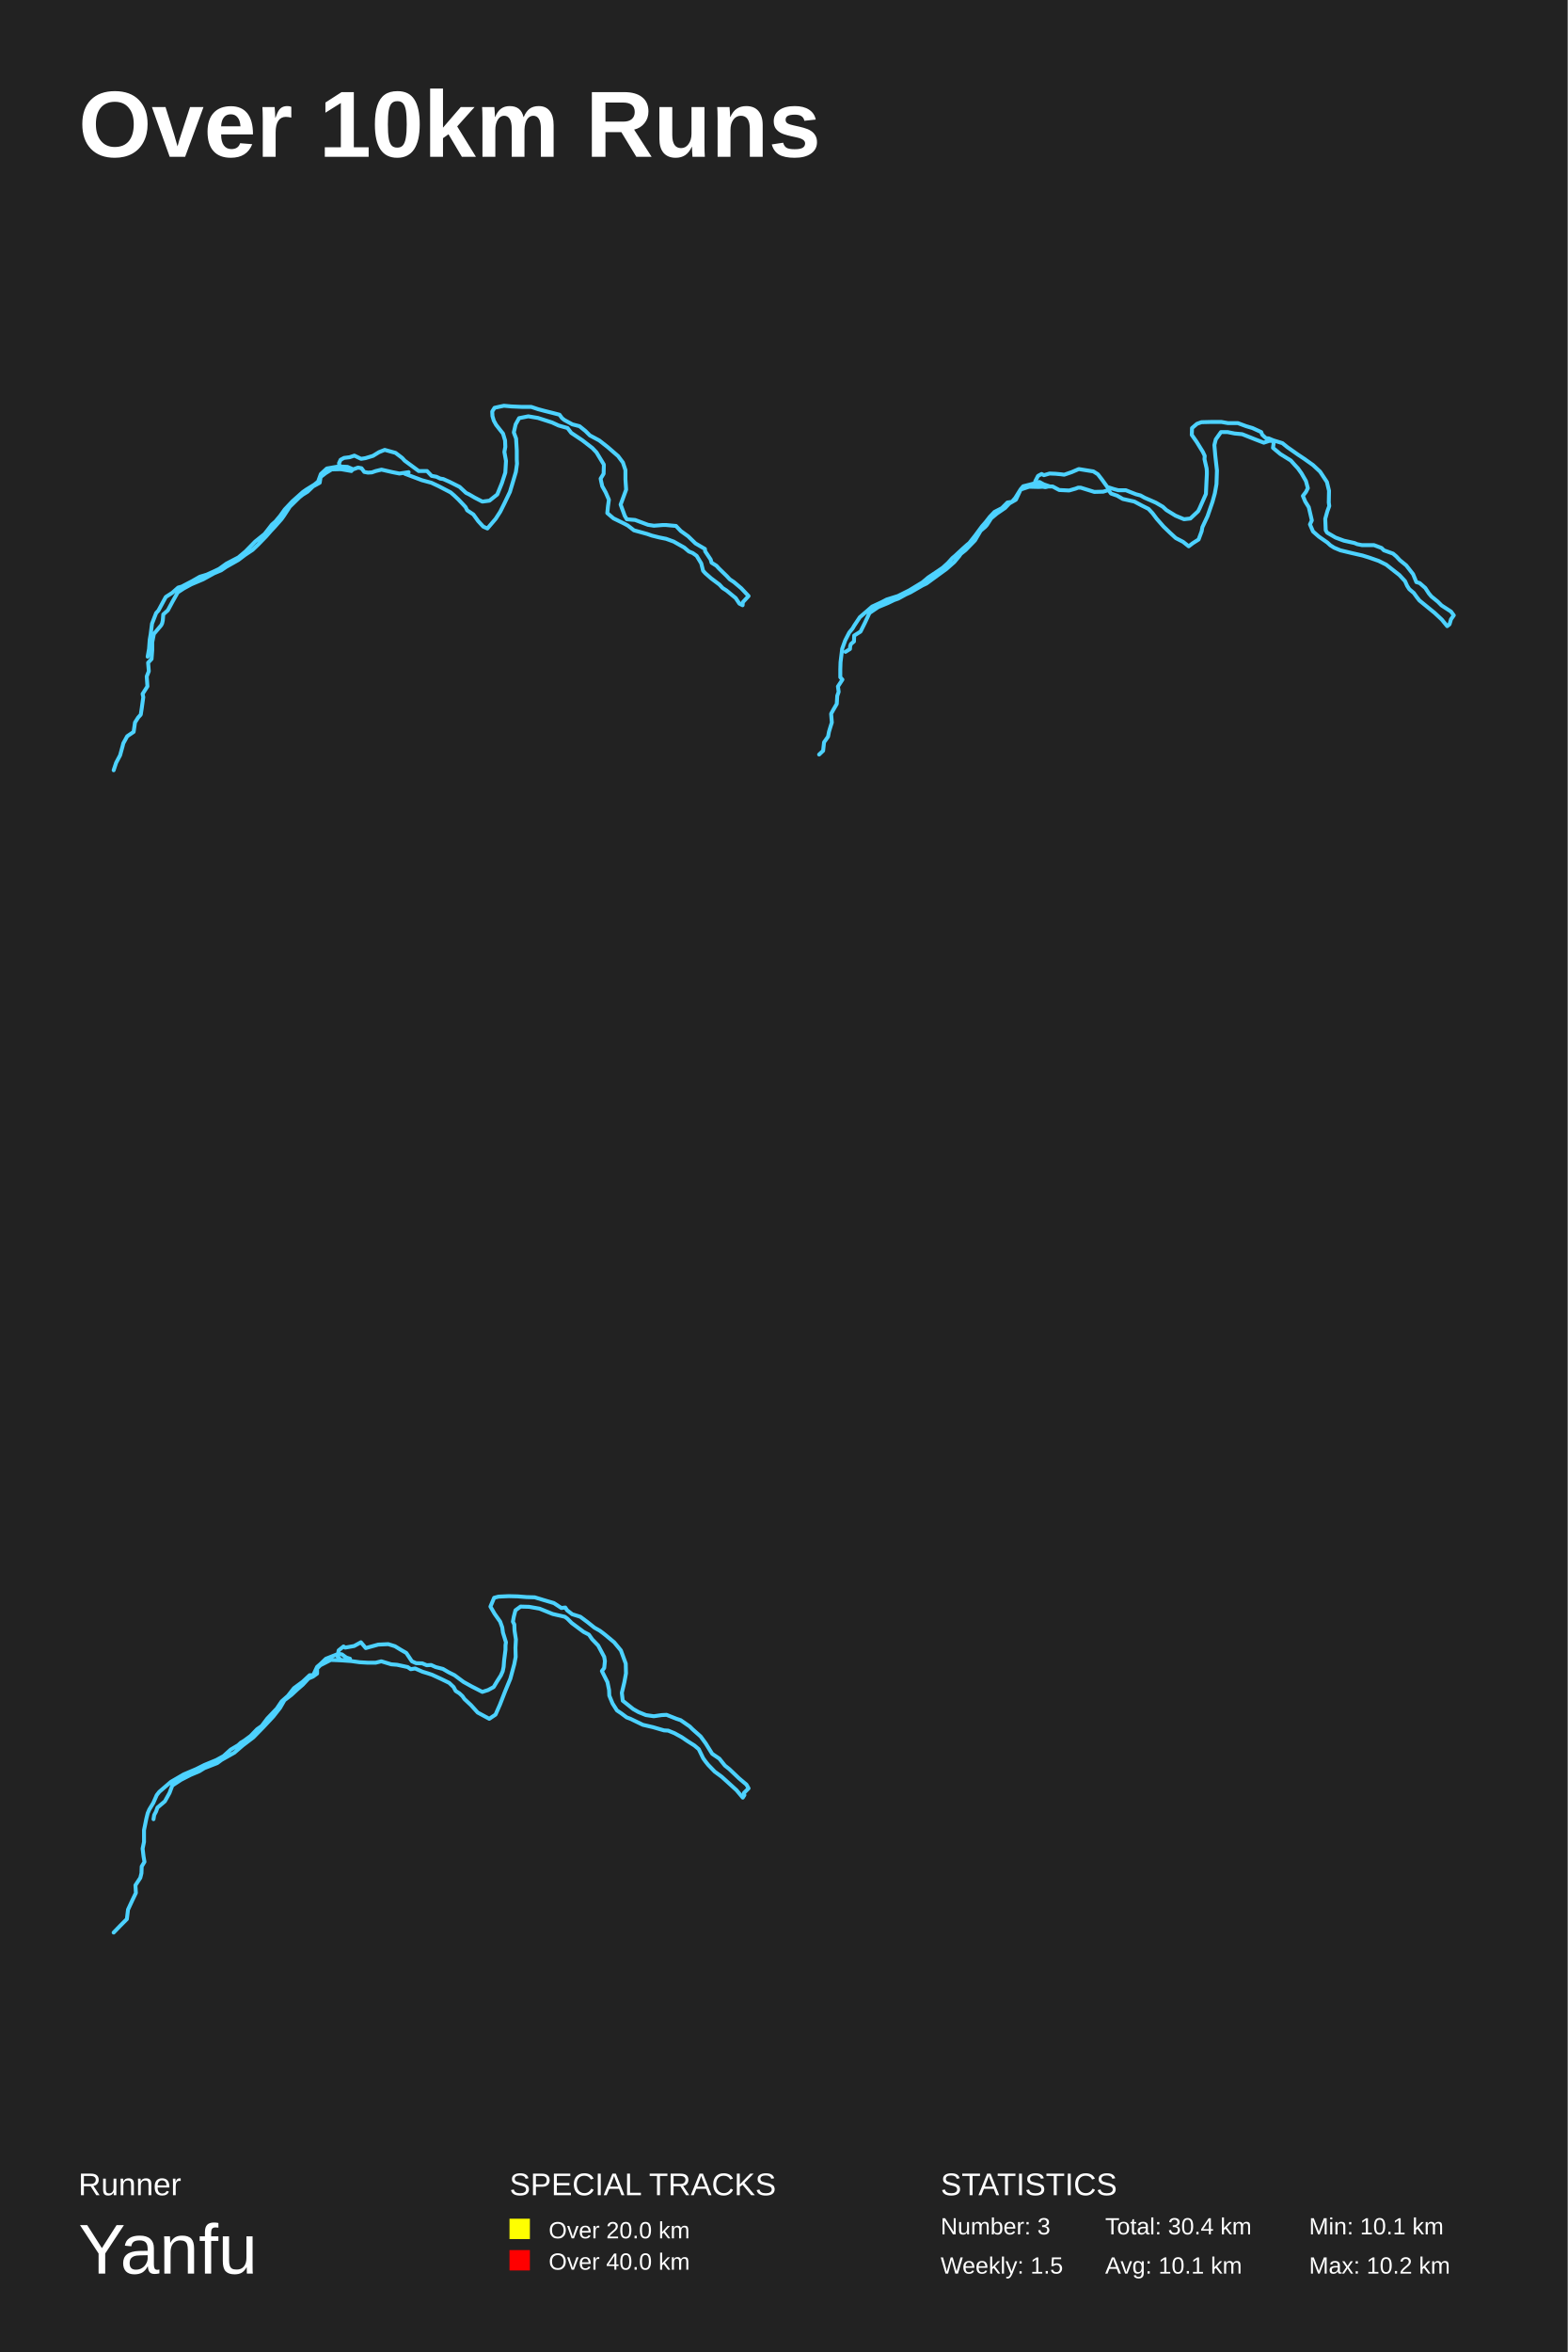
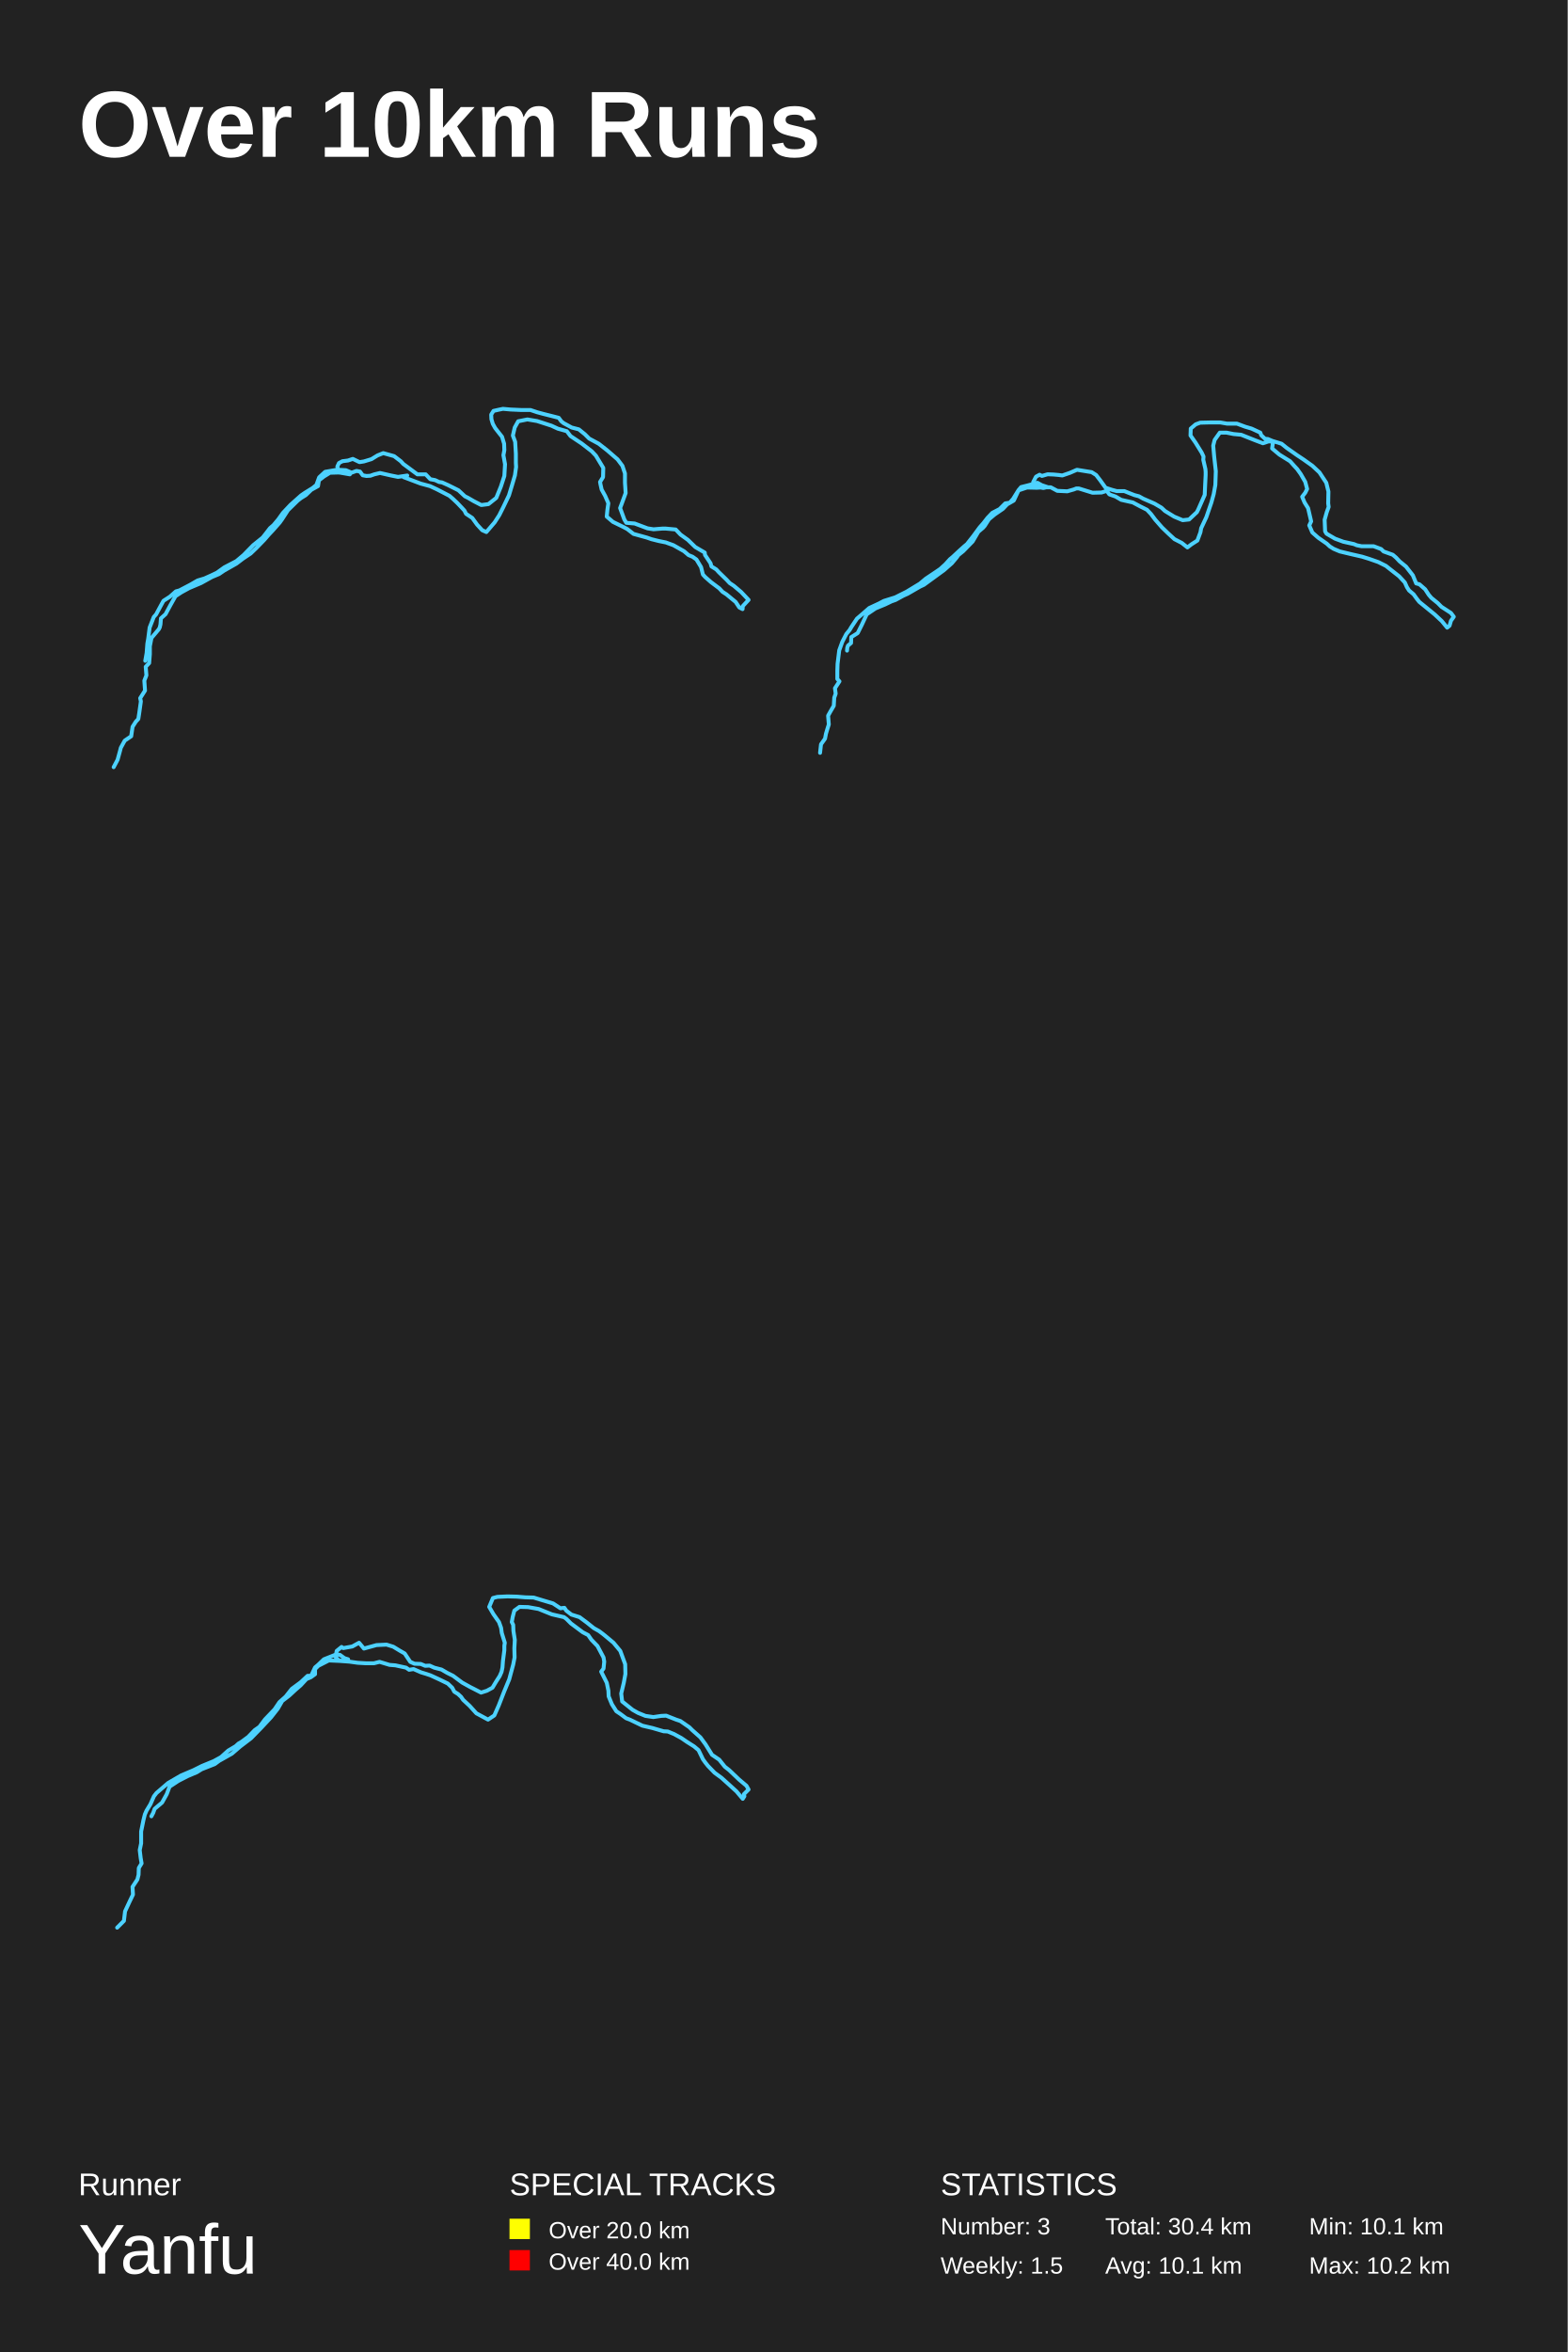
<svg xmlns="http://www.w3.org/2000/svg" baseProfile="full" height="300mm" version="1.1" viewBox="0,0,200,300" width="200mm">
  <defs />
  <rect fill="#222222" height="300" width="200" x="0" y="0" />
  <text fill="#FFFFFF" style="font-size:12px; font-family:Arial; font-weight:bold;" x="10" y="20">Over 10km Runs</text>
  <text fill="#FFFFFF" style="font-size:4px; font-family:Arial" x="10" y="280">Runner</text>
  <text fill="#FFFFFF" style="font-size:9px; font-family:Arial" x="10" y="290">Yanfu</text>
  <text fill="#FFFFFF" style="font-size:4px; font-family:Arial" x="65" y="280">SPECIAL TRACKS</text>
  <rect fill="yellow" height="2.6" width="2.6" x="65" y="283" />
  <text fill="#FFFFFF" style="font-size:3px; font-family:Arial" x="70" y="285.5">Over 20.0 km</text>
  <rect fill="red" height="2.6" width="2.6" x="65" y="287" />
  <text fill="#FFFFFF" style="font-size:3px; font-family:Arial" x="70" y="289.5">Over 40.0 km</text>
  <text fill="#FFFFFF" style="font-size:4px; font-family:Arial" x="120" y="280">STATISTICS</text>
  <text fill="#FFFFFF" style="font-size:3px; font-family:Arial" x="120" y="285">Number: 3</text>
  <text fill="#FFFFFF" style="font-size:3px; font-family:Arial" x="120" y="290">Weekly: 1.5</text>
  <text fill="#FFFFFF" style="font-size:3px; font-family:Arial" x="141" y="285">Total: 30.4 km</text>
  <text fill="#FFFFFF" style="font-size:3px; font-family:Arial" x="141" y="290">Avg: 10.1 km</text>
  <text fill="#FFFFFF" style="font-size:3px; font-family:Arial" x="167" y="285">Min: 10.1 km</text>
  <text fill="#FFFFFF" style="font-size:3px; font-family:Arial" x="167" y="290">Max: 10.2 km</text>
-   <polyline fill="none" opacity="1" points="14.5,98.246 14.822,97.279 15.321,96.341 15.643,95.168 15.731,94.816 16.229,93.908 17.05,93.351 17.225,92.149 17.636,91.504 17.958,91.152 18.075,90.39 18.28,88.924 18.192,88.514 18.808,87.546 18.72,86.286 18.984,85.612 18.896,84.527 19.335,84.058 19.423,82.915 19.423,81.918 19.628,80.863 20.566,79.749 20.683,79.514 20.771,79.133 20.83,78.371 21.416,77.844 22.031,76.7 22.676,75.557 23.438,75.059 24.405,74.531 25.929,73.886 27.306,73.124 28.215,72.743 28.86,72.303 30.413,71.424 31.263,70.779 32.23,70.134 32.962,69.43 33.959,68.404 34.545,67.73 35.043,67.202 35.922,66.206 36.215,65.795 36.977,64.623 38.208,63.421 38.618,63.098 39.234,62.717 39.937,62.043 40.787,61.574 40.904,60.841 41.549,60.343 42.311,59.874 43.366,59.845 43.747,59.874 45.036,59.874 45.681,59.639 46.12,59.727 46.472,60.196 46.941,60.284 47.439,60.255 47.937,60.079 48.67,59.903 50.077,60.226 50.956,60.402 52.128,60.226 51.659,60.431 53.828,61.252 55.029,61.574 55.908,61.985 57.491,62.805 57.931,63.186 58.458,63.685 59.073,64.33 59.396,64.681 59.601,65.092 60.392,65.62 61.008,66.47 61.652,67.173 62.18,67.408 63.235,66.176 63.821,65.268 64.348,64.212 65.052,62.747 65.433,61.486 65.814,60.196 65.96,59.141 65.931,58.613 65.931,57.47 65.843,55.946 65.55,55.154 65.784,54.128 66.224,53.337 67.396,53.102 68.627,53.308 70.444,53.894 71.264,54.275 72.407,54.597 72.876,55.213 74.283,56.151 75.572,57.148 76.1,57.705 77.038,59.258 77.008,60.431 76.627,61.046 76.686,61.369 76.832,62.014 77.272,62.805 77.682,63.743 77.565,64.564 77.477,65.444 78.268,66.118 79.587,66.763 80.085,67.027 80.877,67.642 82.576,68.111 83.162,68.316 84.1,68.551 84.979,68.727 85.946,69.079 87.295,69.841 87.881,70.339 88.379,70.544 88.877,70.896 89.463,71.863 89.698,72.801 89.991,73.124 90.723,73.769 91.778,74.56 92.188,75 92.687,75.322 93.859,76.29 94.328,76.993 94.738,77.199 94.767,76.818 95.5,76.026 94.562,75.029 93.624,74.238 93.097,73.886 92.716,73.476 91.72,72.508 91.397,72.157 90.782,71.775 90.665,71.365 89.961,70.31 89.932,70.017 88.73,69.313 87.793,68.404 86.855,67.73 86.24,67.085 84.979,66.968 84.54,66.968 83.426,67.056 82.664,66.939 81.023,66.323 79.968,66.235 79.704,65.795 79.177,64.359 79.441,63.655 79.88,62.454 79.792,61.134 79.792,59.962 79.47,58.994 78.855,58.174 77.536,57.03 76.452,56.18 75.25,55.535 74.693,54.978 73.931,54.363 73.023,54.128 71.997,53.571 71.704,53.337 71.382,52.897 70.356,52.633 69.418,52.399 68.656,52.194 67.777,51.9 66.576,51.9 65.257,51.842 64.29,51.754 63.733,51.871 63.088,52.018 62.795,52.487 62.825,53.073 63,53.659 63.293,54.187 63.821,54.861 64.173,55.301 64.436,56.18 64.466,57.001 64.348,57.646 64.554,58.789 64.466,60.284 64.026,61.633 63.44,63.069 62.444,63.861 61.535,63.978 60.568,63.48 59.865,63.069 59.454,62.864 58.634,62.102 57.989,61.779 57.344,61.457 56.553,61.105 56.172,61.046 55.674,60.812 55.059,60.695 54.473,60.079 53.74,60.079 53.418,60.079 51.63,58.76 51.308,58.408 50.458,57.763 49.08,57.382 48.348,57.675 47.586,58.144 46.619,58.438 46.062,58.525 45.212,58.115 44.597,58.32 43.893,58.408 43.454,58.643 43.249,59.082 43.366,59.639 43.659,59.874 44.831,60.079 45.007,59.845 44.333,59.551 43.219,59.493 41.695,59.757 40.933,60.46 40.582,61.428 40.113,61.809 39.116,62.424 38.648,62.747 37.3,63.949 36.332,64.975 35.746,65.795 35.131,66.528 34.691,66.909 34.193,67.554 33.754,68.111 32.552,69.079 31.321,70.339 30.413,71.101 28.889,71.893 27.951,72.567 27.277,72.889 26.369,73.3 25.49,73.564 24.522,74.121 23.174,74.824 22.735,74.941 21.973,75.616 21.152,76.143 20.83,76.73 20.215,77.873 19.921,78.195 19.394,79.544 19.218,80.921 19.101,81.596 19.013,82.768 18.837,83.765" stroke="#4DD2FF" stroke-dasharray="none" stroke-linecap="round" stroke-linejoin="round" stroke-width="0.5" />
-   <polyline fill="none" opacity="1" points="107.864,83.142 108.434,82.781 108.464,82.421 108.555,82.15 108.945,81.82 108.975,81.069 109.786,80.558 110.326,79.476 110.927,78.185 112.038,77.433 113.27,76.923 114.081,76.532 114.591,76.352 115.582,75.811 116.123,75.571 117.685,74.67 118.195,74.429 119.306,73.618 120.748,72.567 121.739,71.695 122.37,70.944 122.58,70.644 123.181,70.163 124.382,68.931 125.103,67.7 125.704,67.189 125.914,66.949 126.454,66.107 127.175,65.507 128.226,64.786 128.767,64.215 129.608,63.734 130.209,62.442 131.29,62.082 132.521,62.112 133.452,62.052 134.293,62.052 135.134,62.502 136.395,62.562 137.236,62.322 137.537,62.202 137.867,62.202 139.609,62.743 140.75,62.713 141.411,62.502 141.741,62.953 142.522,63.223 143.243,63.644 144.715,63.974 145.676,64.485 146.517,64.906 147.027,65.447 147.568,66.168 148.439,67.159 149.25,67.94 150.001,68.631 150.932,69.112 151.652,69.683 152.163,69.292 152.914,68.811 153.304,67.76 153.394,67.249 154.055,65.837 154.686,64.005 154.986,62.923 155.196,61.751 155.256,60.009 155.046,58.146 154.926,56.764 155.106,56.043 155.767,55.112 156.608,55.112 157.509,55.292 158.47,55.382 160.212,56.073 161.233,56.464 161.954,56.224 162.524,56.254 162.404,57.125 163.335,57.906 164.687,58.747 165.197,59.318 165.588,59.738 166.038,60.369 166.609,61.361 166.849,62.262 166.609,62.743 166.219,63.253 166.519,63.974 166.969,64.695 167.36,66.378 167.12,66.889 167.51,67.79 168.261,68.451 169.342,69.202 169.732,69.562 170.213,69.863 170.994,70.193 172.496,70.554 173.817,70.854 174.688,71.125 175.889,71.545 176.85,72.026 177.841,72.807 178.532,73.348 179.253,74.129 179.523,74.73 179.794,75.15 180.364,75.631 180.755,76.172 181.085,76.592 181.896,77.253 183.037,78.185 183.938,79.026 184.629,79.867 184.929,79.627 185.11,78.996 185.47,78.485 185.11,78.004 183.908,77.223 183.428,76.742 182.617,76.082 182.286,75.691 181.836,75 181.115,74.369 180.695,74.249 180.274,73.228 179.403,72.116 178.592,71.455 178.142,70.974 177.721,70.614 176.55,70.193 176.25,69.893 175.289,69.532 173.757,69.532 173.156,69.412 172.796,69.262 171.444,68.962 170.393,68.571 169.312,67.94 169.132,67.64 169.072,66.168 169.342,65.206 169.582,64.545 169.522,64.095 169.552,62.593 169.282,61.481 168.411,60.159 167.51,59.318 166.369,58.507 165.558,57.966 164.236,57.035 163.606,56.524 162.434,56.163 161.864,55.923 161.503,55.893 161.023,55.442 160.903,55.112 159.791,54.601 158.981,54.361 157.929,53.97 156.668,53.97 155.827,53.82 154.506,53.82 153.274,53.85 152.704,54.06 152.073,54.601 152.043,55.472 152.674,56.374 153.454,57.636 153.695,58.146 153.665,58.567 153.935,59.738 153.965,60.099 153.965,60.49 153.905,61.691 153.845,63.013 153.034,64.846 152.854,65.206 151.863,66.138 151.052,66.228 149.971,65.777 148.799,65.056 148.349,64.635 147.478,64.125 146.937,63.884 146.036,63.494 145.496,63.193 144.925,63.043 144.234,62.773 143.633,62.532 142.672,62.532 142.102,62.382 141.261,62.112 140.57,61.15 140.06,60.49 139.489,60.129 138.558,59.979 137.627,59.829 136.726,60.219 135.765,60.55 135.314,60.49 134.654,60.429 133.903,60.399 133.182,60.61 132.882,60.459 132.431,60.7 132.071,61.391 132.341,61.962 133.362,62.142 133.873,62.022 133.152,61.781 132.611,61.481 131.38,61.811 130.539,62.022 130.209,62.412 129.518,63.524 129.097,64.005 128.527,64.095 127.806,64.816 126.875,65.296 126.274,65.927 125.734,66.618 125.283,67.129 124.442,68.271 123.661,69.262 123.331,69.532 122.73,70.073 121.859,70.884 121.499,71.185 120.928,71.816 120.268,72.416 119.697,72.807 118.435,73.648 117.685,74.279 116.003,75.3 114.561,76.021 113.12,76.472 112.489,76.803 111.258,77.373 110.537,78.004 109.696,78.725 108.975,79.807 108.765,80.167 108.344,80.678 107.834,81.669 107.443,82.751 107.233,84.463 107.203,85.365 107.203,86.386 107.473,86.687 106.903,87.558 106.993,88.249 106.813,88.759 106.753,89.781 106.332,90.502 106.032,91.043 106.122,92.154 105.942,92.725 105.761,93.326 105.641,93.957 105.131,94.678 105.011,95.759 104.5,96.24" stroke="#4DD2FF" stroke-dasharray="none" stroke-linecap="round" stroke-linejoin="round" stroke-width="0.5" />
-   <polyline fill="none" opacity="1" points="19.585,232.038 19.673,231.506 19.91,231.062 20.087,230.559 21.033,229.761 21.624,228.696 21.979,227.75 23.103,227.011 24.315,226.39 25.438,225.917 26.059,225.532 27.714,224.882 28.276,224.468 29.902,223.551 30.966,222.634 32.326,221.599 33.597,220.298 34.868,218.938 35.726,217.844 36.287,216.868 37.174,216.188 37.972,215.449 38.623,214.887 39.362,214.088 39.923,213.852 40.455,213.467 40.455,212.817 40.869,212.403 42.2,211.723 43.559,211.782 44.801,211.871 45.865,212.018 46.87,212.078 47.935,212.078 48.644,211.9 49.915,212.285 50.654,212.344 52.014,212.639 52.399,212.906 52.96,212.817 53.906,213.231 54.586,213.438 55.118,213.615 56.271,214.147 57.306,214.65 57.868,215.182 58.134,215.685 58.607,215.981 58.991,216.336 59.257,216.72 60.085,217.489 60.942,218.435 62.42,219.234 63.218,218.701 63.78,217.43 64.46,215.685 65.11,214.118 65.613,212.255 65.79,211.338 65.761,210.185 65.82,209.12 65.642,207.967 65.613,207.198 65.435,206.843 65.554,206.193 65.761,205.394 66.411,204.921 67.505,204.951 68.835,205.187 70.52,205.868 72.057,206.222 72.382,206.459 72.944,207.021 74.452,208.145 75.132,208.499 75.546,209.091 76.314,209.889 77.083,211.338 77.172,211.871 77.083,212.758 76.787,213.142 77.497,214.561 77.704,215.567 77.733,216.277 78.147,217.282 78.709,218.169 79.241,218.524 79.95,219.056 80.423,219.234 82.02,220.003 83.291,220.298 84.71,220.712 85.242,220.742 86.04,221.067 86.957,221.57 87.696,222.073 88.582,222.634 89.144,223.107 89.706,224.261 90.001,224.675 90.356,225.118 91.184,225.976 92.071,226.626 92.987,227.454 93.963,228.342 94.761,229.288 94.968,228.963 94.909,228.696 95.5,228.105 95.234,227.632 94.288,226.833 93.046,225.651 92.485,225.207 91.775,224.32 90.859,223.699 90.031,222.368 89.381,221.481 88.346,220.564 87.991,220.21 86.838,219.411 86.306,219.234 85.035,218.731 84.414,218.761 83.409,218.908 82.404,218.761 81.458,218.376 80.778,217.992 79.448,216.927 79.33,215.922 79.655,214.561 79.862,213.438 79.832,212.196 79.211,210.51 78.354,209.475 77.29,208.588 76.994,208.352 76.521,207.997 75.841,207.612 74.954,206.903 74.038,206.222 73.003,205.897 72.353,205.394 72.116,205.04 71.614,205.099 70.668,204.478 69.278,204.064 68.214,203.739 67.15,203.709 66.056,203.62 64.903,203.591 63.603,203.65 63.041,203.798 62.568,204.921 63.1,205.838 63.809,206.843 64.076,207.583 64.164,208.233 64.43,209.091 64.549,209.475 64.489,209.86 64.489,210.422 64.312,211.811 64.253,212.61 64.135,213.172 63.898,213.704 63.425,214.443 62.982,215.182 62.272,215.567 61.533,215.803 60.558,215.301 60.203,215.123 59.139,214.532 57.986,213.674 57.217,213.29 56.508,212.876 55.591,212.639 55.0,212.373 54.438,212.403 53.877,212.166 53.078,212.137 52.546,211.9 51.837,210.836 51.216,210.481 50.388,209.978 49.531,209.712 48.26,209.771 47.077,210.096 46.664,210.215 46.043,209.475 45.185,209.948 44.032,210.155 43.826,210.008 43.205,210.51 43.057,211.279 43.471,211.723 44.446,211.811 44.653,211.575 44.18,211.427 43.619,211.013 43.146,210.954 41.579,211.575 40.84,212.285 40.455,212.61 39.953,213.674 39.509,213.674 38.623,214.502 37.499,215.33 36.731,216.306 35.932,217.016 35.312,217.933 34.75,218.524 34.1,219.204 33.39,220.15 32.799,220.564 31.971,221.422 31.173,222.013 30.73,222.28 30.375,222.605 29.429,223.167 28.512,223.995 27.596,224.497 26.088,225.118 25.024,225.651 23.428,226.331 21.802,227.277 20.324,228.549 19.999,228.963 19.555,229.968 19.053,230.796 18.846,231.269 18.668,231.979 18.52,232.718 18.373,233.428 18.373,234.936 18.195,235.793 18.314,236.799 18.432,237.479 18.077,238.07 18.047,238.928 17.9,239.519 17.279,240.466 17.338,241.441 16.924,242.299 16.333,243.571 16.185,244.783 15.83,245.138 15.328,245.641 14.5,246.498" stroke="#4DD2FF" stroke-dasharray="none" stroke-linecap="round" stroke-linejoin="round" stroke-width="0.5" />
+   <polyline fill="none" opacity="1" points="14.5,97.853 15,96.912 15.324,95.734 15.412,95.381 15.912,94.469 16.736,93.91 16.913,92.703 17.325,92.055 17.648,91.702 17.766,90.937 17.972,89.465 17.884,89.053 18.501,88.082 18.413,86.817 18.678,86.14 18.59,85.051 19.031,84.58 19.119,83.432 19.119,82.431 19.325,81.372 20.267,80.254 20.384,80.018 20.473,79.635 20.532,78.87 21.12,78.34 21.738,77.193 22.385,76.045 23.15,75.545 24.121,75.015 25.651,74.367 27.034,73.602 27.946,73.219 28.593,72.778 30.153,71.895 31.006,71.248 31.977,70.6 32.712,69.894 33.713,68.864 34.301,68.187 34.801,67.657 35.684,66.656 35.978,66.244 36.743,65.067 37.979,63.86 38.391,63.537 39.009,63.154 39.715,62.477 40.568,62.006 40.686,61.27 41.333,60.77 42.098,60.299 43.157,60.27 43.54,60.299 44.835,60.299 45.482,60.064 45.923,60.152 46.276,60.623 46.747,60.711 47.247,60.682 47.747,60.505 48.483,60.329 49.895,60.652 50.778,60.829 51.955,60.652 51.484,60.858 53.661,61.682 54.868,62.006 55.75,62.418 57.339,63.242 57.78,63.625 58.31,64.125 58.928,64.773 59.252,65.126 59.458,65.538 60.252,66.068 60.87,66.921 61.517,67.627 62.047,67.863 63.106,66.627 63.694,65.714 64.224,64.655 64.93,63.183 65.313,61.918 65.695,60.623 65.842,59.563 65.813,59.034 65.813,57.886 65.724,56.355 65.43,55.561 65.666,54.531 66.107,53.736 67.284,53.5 68.52,53.706 70.344,54.295 71.168,54.678 72.315,55.001 72.786,55.62 74.198,56.561 75.493,57.562 76.022,58.121 76.964,59.681 76.934,60.858 76.552,61.476 76.611,61.8 76.758,62.448 77.199,63.242 77.611,64.184 77.493,65.008 77.405,65.891 78.2,66.568 79.524,67.215 80.024,67.48 80.818,68.098 82.525,68.569 83.113,68.775 84.055,69.011 84.937,69.187 85.908,69.541 87.262,70.306 87.85,70.806 88.35,71.012 88.851,71.365 89.439,72.337 89.674,73.278 89.969,73.602 90.704,74.25 91.763,75.044 92.175,75.486 92.675,75.809 93.852,76.781 94.323,77.487 94.735,77.693 94.764,77.31 95.5,76.516 94.558,75.515 93.617,74.72 93.087,74.367 92.705,73.955 91.705,72.984 91.381,72.631 90.763,72.248 90.645,71.836 89.939,70.777 89.91,70.482 88.703,69.776 87.762,68.864 86.82,68.187 86.203,67.539 84.937,67.421 84.496,67.421 83.378,67.51 82.613,67.392 80.965,66.774 79.906,66.686 79.641,66.244 79.112,64.802 79.376,64.096 79.818,62.889 79.73,61.565 79.73,60.387 79.406,59.416 78.788,58.592 77.464,57.444 76.375,56.591 75.169,55.943 74.61,55.384 73.845,54.766 72.933,54.531 71.903,53.971 71.609,53.736 71.285,53.294 70.256,53.03 69.314,52.794 68.549,52.588 67.666,52.294 66.46,52.294 65.136,52.235 64.165,52.147 63.606,52.264 62.959,52.411 62.665,52.882 62.694,53.471 62.871,54.06 63.165,54.589 63.694,55.266 64.047,55.708 64.312,56.591 64.342,57.415 64.224,58.062 64.43,59.21 64.342,60.711 63.9,62.065 63.312,63.507 62.311,64.302 61.399,64.419 60.428,63.919 59.722,63.507 59.31,63.301 58.487,62.536 57.839,62.212 57.192,61.888 56.398,61.535 56.015,61.476 55.515,61.241 54.897,61.123 54.309,60.505 53.573,60.505 53.249,60.505 51.455,59.181 51.131,58.828 50.278,58.18 48.895,57.797 48.159,58.092 47.394,58.563 46.423,58.857 45.864,58.945 45.011,58.533 44.393,58.739 43.687,58.828 43.246,59.063 43.04,59.504 43.157,60.064 43.452,60.299 44.629,60.505 44.805,60.27 44.128,59.975 43.01,59.916 41.48,60.181 40.715,60.888 40.362,61.859 39.892,62.242 38.891,62.86 38.42,63.183 37.067,64.39 36.096,65.42 35.508,66.244 34.89,66.98 34.448,67.363 33.948,68.01 33.507,68.569 32.301,69.541 31.065,70.806 30.153,71.571 28.623,72.366 27.681,73.043 27.005,73.367 26.092,73.779 25.21,74.044 24.239,74.603 22.885,75.309 22.444,75.427 21.679,76.104 20.855,76.633 20.532,77.222 19.914,78.37 19.62,78.694 19.09,80.048 18.913,81.431 18.796,82.108 18.707,83.285 18.531,84.286" stroke="#4DD2FF" stroke-dasharray="none" stroke-linecap="round" stroke-linejoin="round" stroke-width="0.5" />
+   <polyline fill="none" opacity="1" points="108.061,82.985 108.091,82.622 108.182,82.351 108.574,82.019 108.604,81.264 109.419,80.751 109.962,79.664 110.566,78.366 111.683,77.611 112.92,77.098 113.735,76.706 114.248,76.525 115.244,75.981 115.787,75.74 117.356,74.834 117.869,74.592 118.986,73.777 120.434,72.721 121.43,71.845 122.064,71.091 122.275,70.789 122.879,70.306 124.086,69.068 124.81,67.83 125.414,67.317 125.625,67.076 126.168,66.23 126.893,65.627 127.949,64.902 128.492,64.329 129.337,63.846 129.941,62.548 131.027,62.185 132.265,62.215 133.2,62.155 134.045,62.155 134.89,62.608 136.158,62.668 137.003,62.427 137.304,62.306 137.636,62.306 139.387,62.849 140.534,62.819 141.197,62.608 141.529,63.061 142.314,63.332 143.038,63.755 144.517,64.087 145.483,64.6 146.328,65.023 146.841,65.566 147.384,66.291 148.259,67.287 149.074,68.072 149.829,68.766 150.764,69.249 151.488,69.823 152.001,69.43 152.756,68.947 153.148,67.891 153.239,67.378 153.903,65.959 154.537,64.117 154.838,63.031 155.05,61.853 155.11,60.102 154.899,58.231 154.778,56.842 154.959,56.117 155.623,55.182 156.468,55.182 157.373,55.363 158.339,55.453 160.089,56.148 161.115,56.54 161.84,56.299 162.413,56.329 162.292,57.204 163.228,57.989 164.586,58.834 165.099,59.408 165.491,59.831 165.944,60.465 166.518,61.461 166.759,62.366 166.518,62.849 166.125,63.363 166.427,64.087 166.88,64.812 167.272,66.502 167.031,67.015 167.423,67.921 168.177,68.585 169.264,69.34 169.656,69.702 170.139,70.004 170.924,70.336 172.433,70.698 173.76,71 174.636,71.272 175.843,71.694 176.808,72.177 177.804,72.962 178.499,73.506 179.223,74.291 179.494,74.894 179.766,75.317 180.339,75.8 180.732,76.343 181.064,76.766 181.879,77.43 183.025,78.366 183.931,79.211 184.625,80.057 184.927,79.815 185.108,79.181 185.47,78.668 185.108,78.185 183.901,77.4 183.418,76.917 182.603,76.253 182.271,75.86 181.818,75.166 181.094,74.532 180.671,74.411 180.249,73.385 179.374,72.268 178.559,71.604 178.106,71.121 177.684,70.759 176.507,70.336 176.205,70.034 175.239,69.672 173.7,69.672 173.096,69.551 172.734,69.4 171.376,69.098 170.32,68.706 169.234,68.072 169.053,67.77 168.992,66.291 169.264,65.325 169.505,64.661 169.445,64.208 169.475,62.698 169.203,61.581 168.328,60.253 167.423,59.408 166.276,58.593 165.461,58.05 164.133,57.114 163.5,56.6 162.323,56.238 161.749,55.997 161.387,55.967 160.904,55.514 160.784,55.182 159.667,54.668 158.852,54.427 157.796,54.034 156.528,54.034 155.683,53.884 154.355,53.884 153.118,53.914 152.545,54.125 151.911,54.668 151.881,55.544 152.515,56.45 153.299,57.717 153.541,58.231 153.51,58.653 153.782,59.831 153.812,60.193 153.812,60.585 153.752,61.793 153.692,63.121 152.877,64.963 152.696,65.325 151.7,66.261 150.885,66.351 149.798,65.898 148.621,65.174 148.169,64.751 147.294,64.238 146.75,63.997 145.845,63.604 145.302,63.302 144.728,63.151 144.034,62.88 143.431,62.638 142.465,62.638 141.892,62.487 141.047,62.215 140.352,61.249 139.839,60.585 139.266,60.223 138.33,60.072 137.395,59.921 136.49,60.314 135.524,60.646 135.071,60.585 134.407,60.525 133.653,60.495 132.928,60.706 132.627,60.555 132.174,60.797 131.812,61.491 132.083,62.065 133.11,62.246 133.623,62.125 132.898,61.883 132.355,61.581 131.118,61.914 130.273,62.125 129.941,62.517 129.247,63.634 128.824,64.117 128.251,64.208 127.526,64.932 126.591,65.415 125.987,66.049 125.444,66.744 124.991,67.257 124.146,68.404 123.362,69.4 123.03,69.672 122.426,70.215 121.551,71.03 121.189,71.332 120.615,71.966 119.952,72.57 119.378,72.962 118.111,73.808 117.356,74.442 115.666,75.468 114.218,76.192 112.769,76.645 112.135,76.977 110.898,77.551 110.174,78.185 109.329,78.909 108.604,79.996 108.393,80.358 107.971,80.872 107.458,81.868 107.065,82.955 106.854,84.675 106.824,85.581 106.824,86.607 107.095,86.909 106.522,87.785 106.613,88.479 106.431,88.992 106.371,90.019 105.949,90.743 105.647,91.286 105.737,92.403 105.556,92.977 105.375,93.581 105.254,94.215 104.741,94.939 104.621,96.026" stroke="#4DD2FF" stroke-dasharray="none" stroke-linecap="round" stroke-linejoin="round" stroke-width="0.5" />
+   <polyline fill="none" opacity="1" points="19.312,231.67 19.55,231.225 19.728,230.72 20.678,229.917 21.272,228.848 21.629,227.897 22.757,227.154 23.975,226.53 25.104,226.055 25.728,225.669 27.391,225.015 27.955,224.599 29.589,223.678 30.658,222.757 32.025,221.717 33.302,220.41 34.579,219.043 35.441,217.943 36.005,216.963 36.896,216.28 37.698,215.537 38.351,214.972 39.094,214.17 39.658,213.932 40.193,213.546 40.193,212.892 40.609,212.476 41.946,211.793 43.312,211.853 44.559,211.942 45.629,212.09 46.639,212.15 47.708,212.15 48.421,211.971 49.698,212.358 50.441,212.417 51.807,212.714 52.193,212.982 52.757,212.892 53.708,213.308 54.391,213.516 54.926,213.695 56.084,214.229 57.124,214.735 57.688,215.269 57.955,215.774 58.431,216.072 58.817,216.428 59.084,216.814 59.916,217.587 60.777,218.538 62.262,219.34 63.064,218.805 63.629,217.527 64.312,215.774 64.965,214.2 65.47,212.328 65.649,211.407 65.619,210.248 65.678,209.178 65.5,208.02 65.47,207.247 65.292,206.891 65.411,206.237 65.619,205.435 66.272,204.959 67.371,204.989 68.708,205.227 70.401,205.91 71.946,206.267 72.272,206.504 72.837,207.069 74.351,208.198 75.035,208.554 75.45,209.149 76.223,209.951 76.995,211.407 77.084,211.942 76.995,212.833 76.698,213.219 77.411,214.645 77.619,215.656 77.649,216.369 78.064,217.379 78.629,218.27 79.163,218.627 79.876,219.162 80.351,219.34 81.955,220.112 83.233,220.41 84.658,220.826 85.193,220.855 85.995,221.182 86.916,221.687 87.658,222.192 88.55,222.757 89.114,223.232 89.678,224.391 89.975,224.807 90.332,225.253 91.163,226.114 92.054,226.768 92.975,227.6 93.955,228.491 94.757,229.442 94.965,229.115 94.906,228.848 95.5,228.253 95.233,227.778 94.282,226.976 93.035,225.787 92.47,225.342 91.757,224.45 90.837,223.826 90.005,222.489 89.351,221.598 88.312,220.677 87.955,220.32 86.797,219.518 86.262,219.34 84.985,218.835 84.361,218.865 83.351,219.013 82.342,218.865 81.391,218.478 80.708,218.092 79.371,217.022 79.252,216.012 79.579,214.645 79.787,213.516 79.757,212.268 79.134,210.575 78.272,209.535 77.203,208.644 76.906,208.406 76.431,208.049 75.748,207.663 74.856,206.95 73.936,206.267 72.896,205.94 72.243,205.435 72.005,205.078 71.5,205.138 70.55,204.514 69.153,204.098 68.084,203.771 67.015,203.741 65.916,203.652 64.757,203.622 63.45,203.682 62.886,203.83 62.411,204.959 62.946,205.88 63.658,206.891 63.926,207.633 64.015,208.287 64.282,209.149 64.401,209.535 64.342,209.921 64.342,210.486 64.163,211.882 64.104,212.684 63.985,213.249 63.748,213.784 63.272,214.527 62.827,215.269 62.114,215.656 61.371,215.893 60.391,215.388 60.035,215.21 58.965,214.616 57.807,213.754 57.035,213.368 56.322,212.952 55.401,212.714 54.807,212.447 54.243,212.476 53.678,212.239 52.876,212.209 52.342,211.971 51.629,210.902 51.005,210.545 50.173,210.04 49.312,209.773 48.035,209.832 46.847,210.159 46.431,210.278 45.807,209.535 44.946,210.01 43.787,210.218 43.579,210.07 42.955,210.575 42.807,211.347 43.223,211.793 44.203,211.882 44.411,211.645 43.936,211.496 43.371,211.08 42.896,211.021 41.322,211.645 40.579,212.358 40.193,212.684 39.688,213.754 39.243,213.754 38.351,214.586 37.223,215.418 36.45,216.398 35.649,217.112 35.025,218.033 34.46,218.627 33.807,219.31 33.094,220.261 32.5,220.677 31.668,221.539 30.866,222.133 30.421,222.4 30.064,222.727 29.114,223.292 28.193,224.124 27.272,224.629 25.757,225.253 24.688,225.787 23.084,226.471 21.45,227.422 19.965,228.699 19.639,229.115 19.193,230.125 18.688,230.957 18.48,231.433 18.302,232.146 18.153,232.889 18.005,233.602 18.005,235.117 17.827,235.979 17.946,236.989 18.064,237.672 17.708,238.266 17.678,239.128 17.53,239.722 16.906,240.673 16.965,241.654 16.55,242.515 15.955,243.793 15.807,245.011 15.45,245.368 14.946,245.873" stroke="#4DD2FF" stroke-dasharray="none" stroke-linecap="round" stroke-linejoin="round" stroke-width="0.5" />
</svg>
